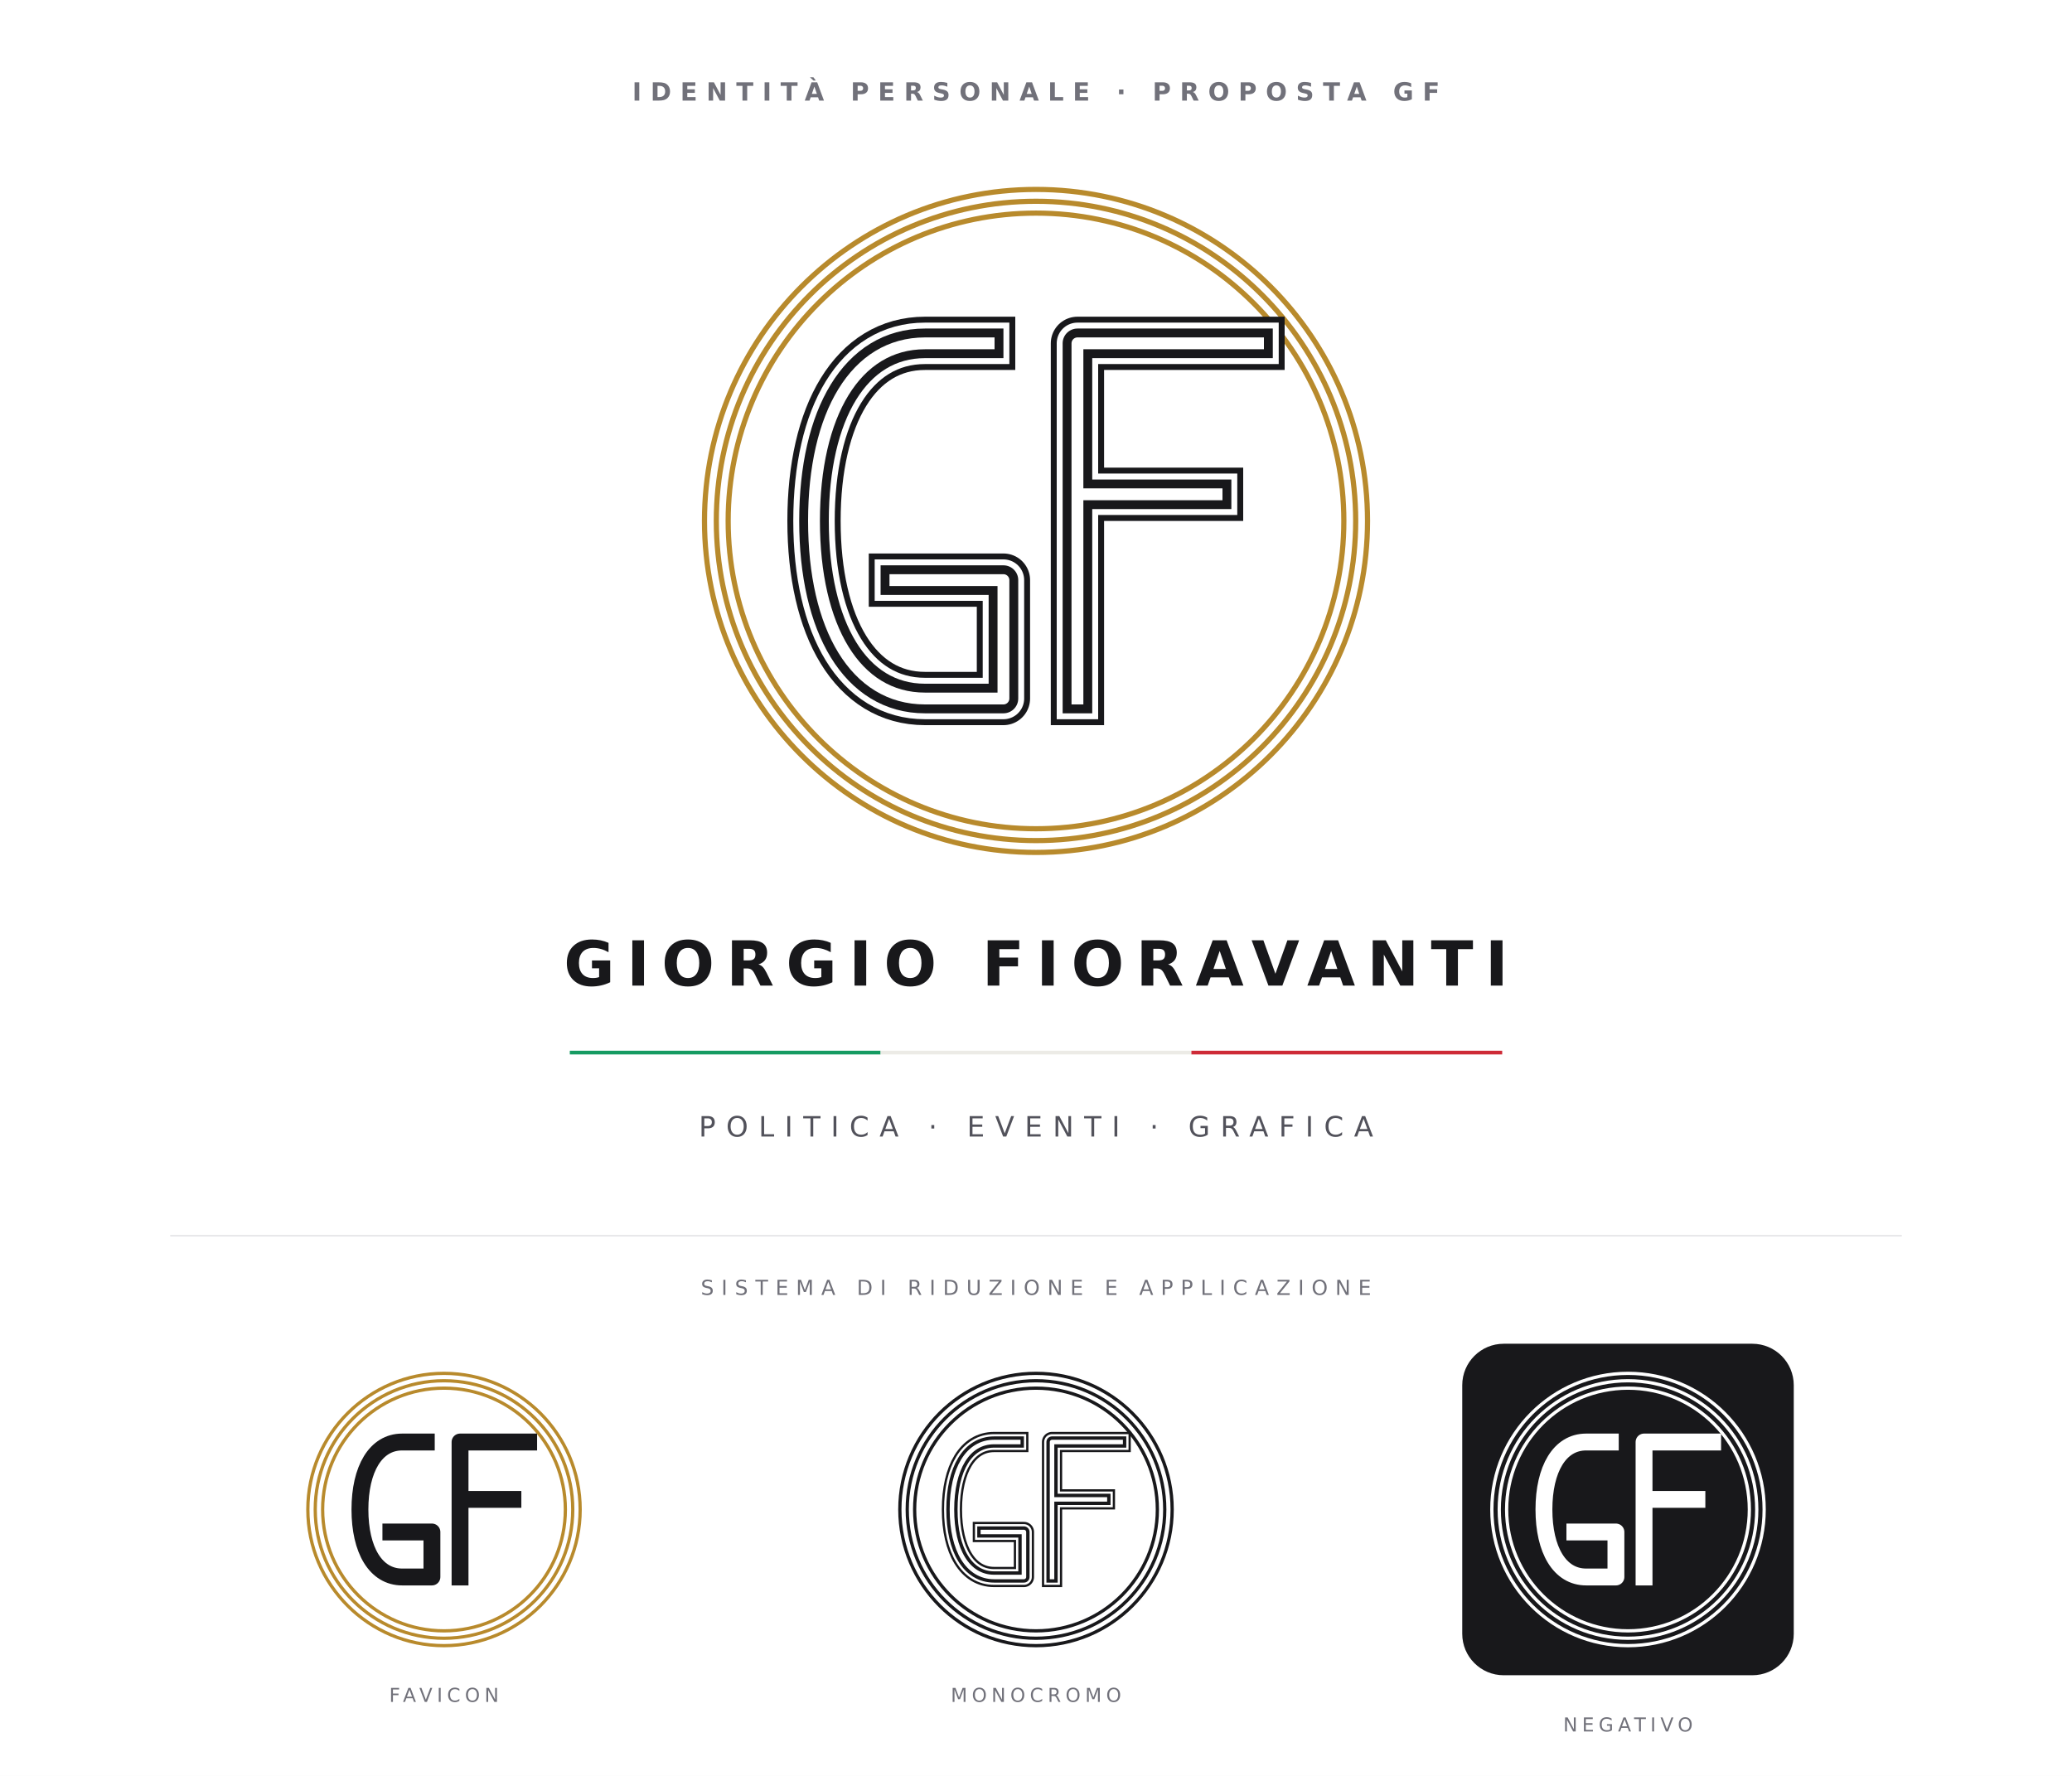
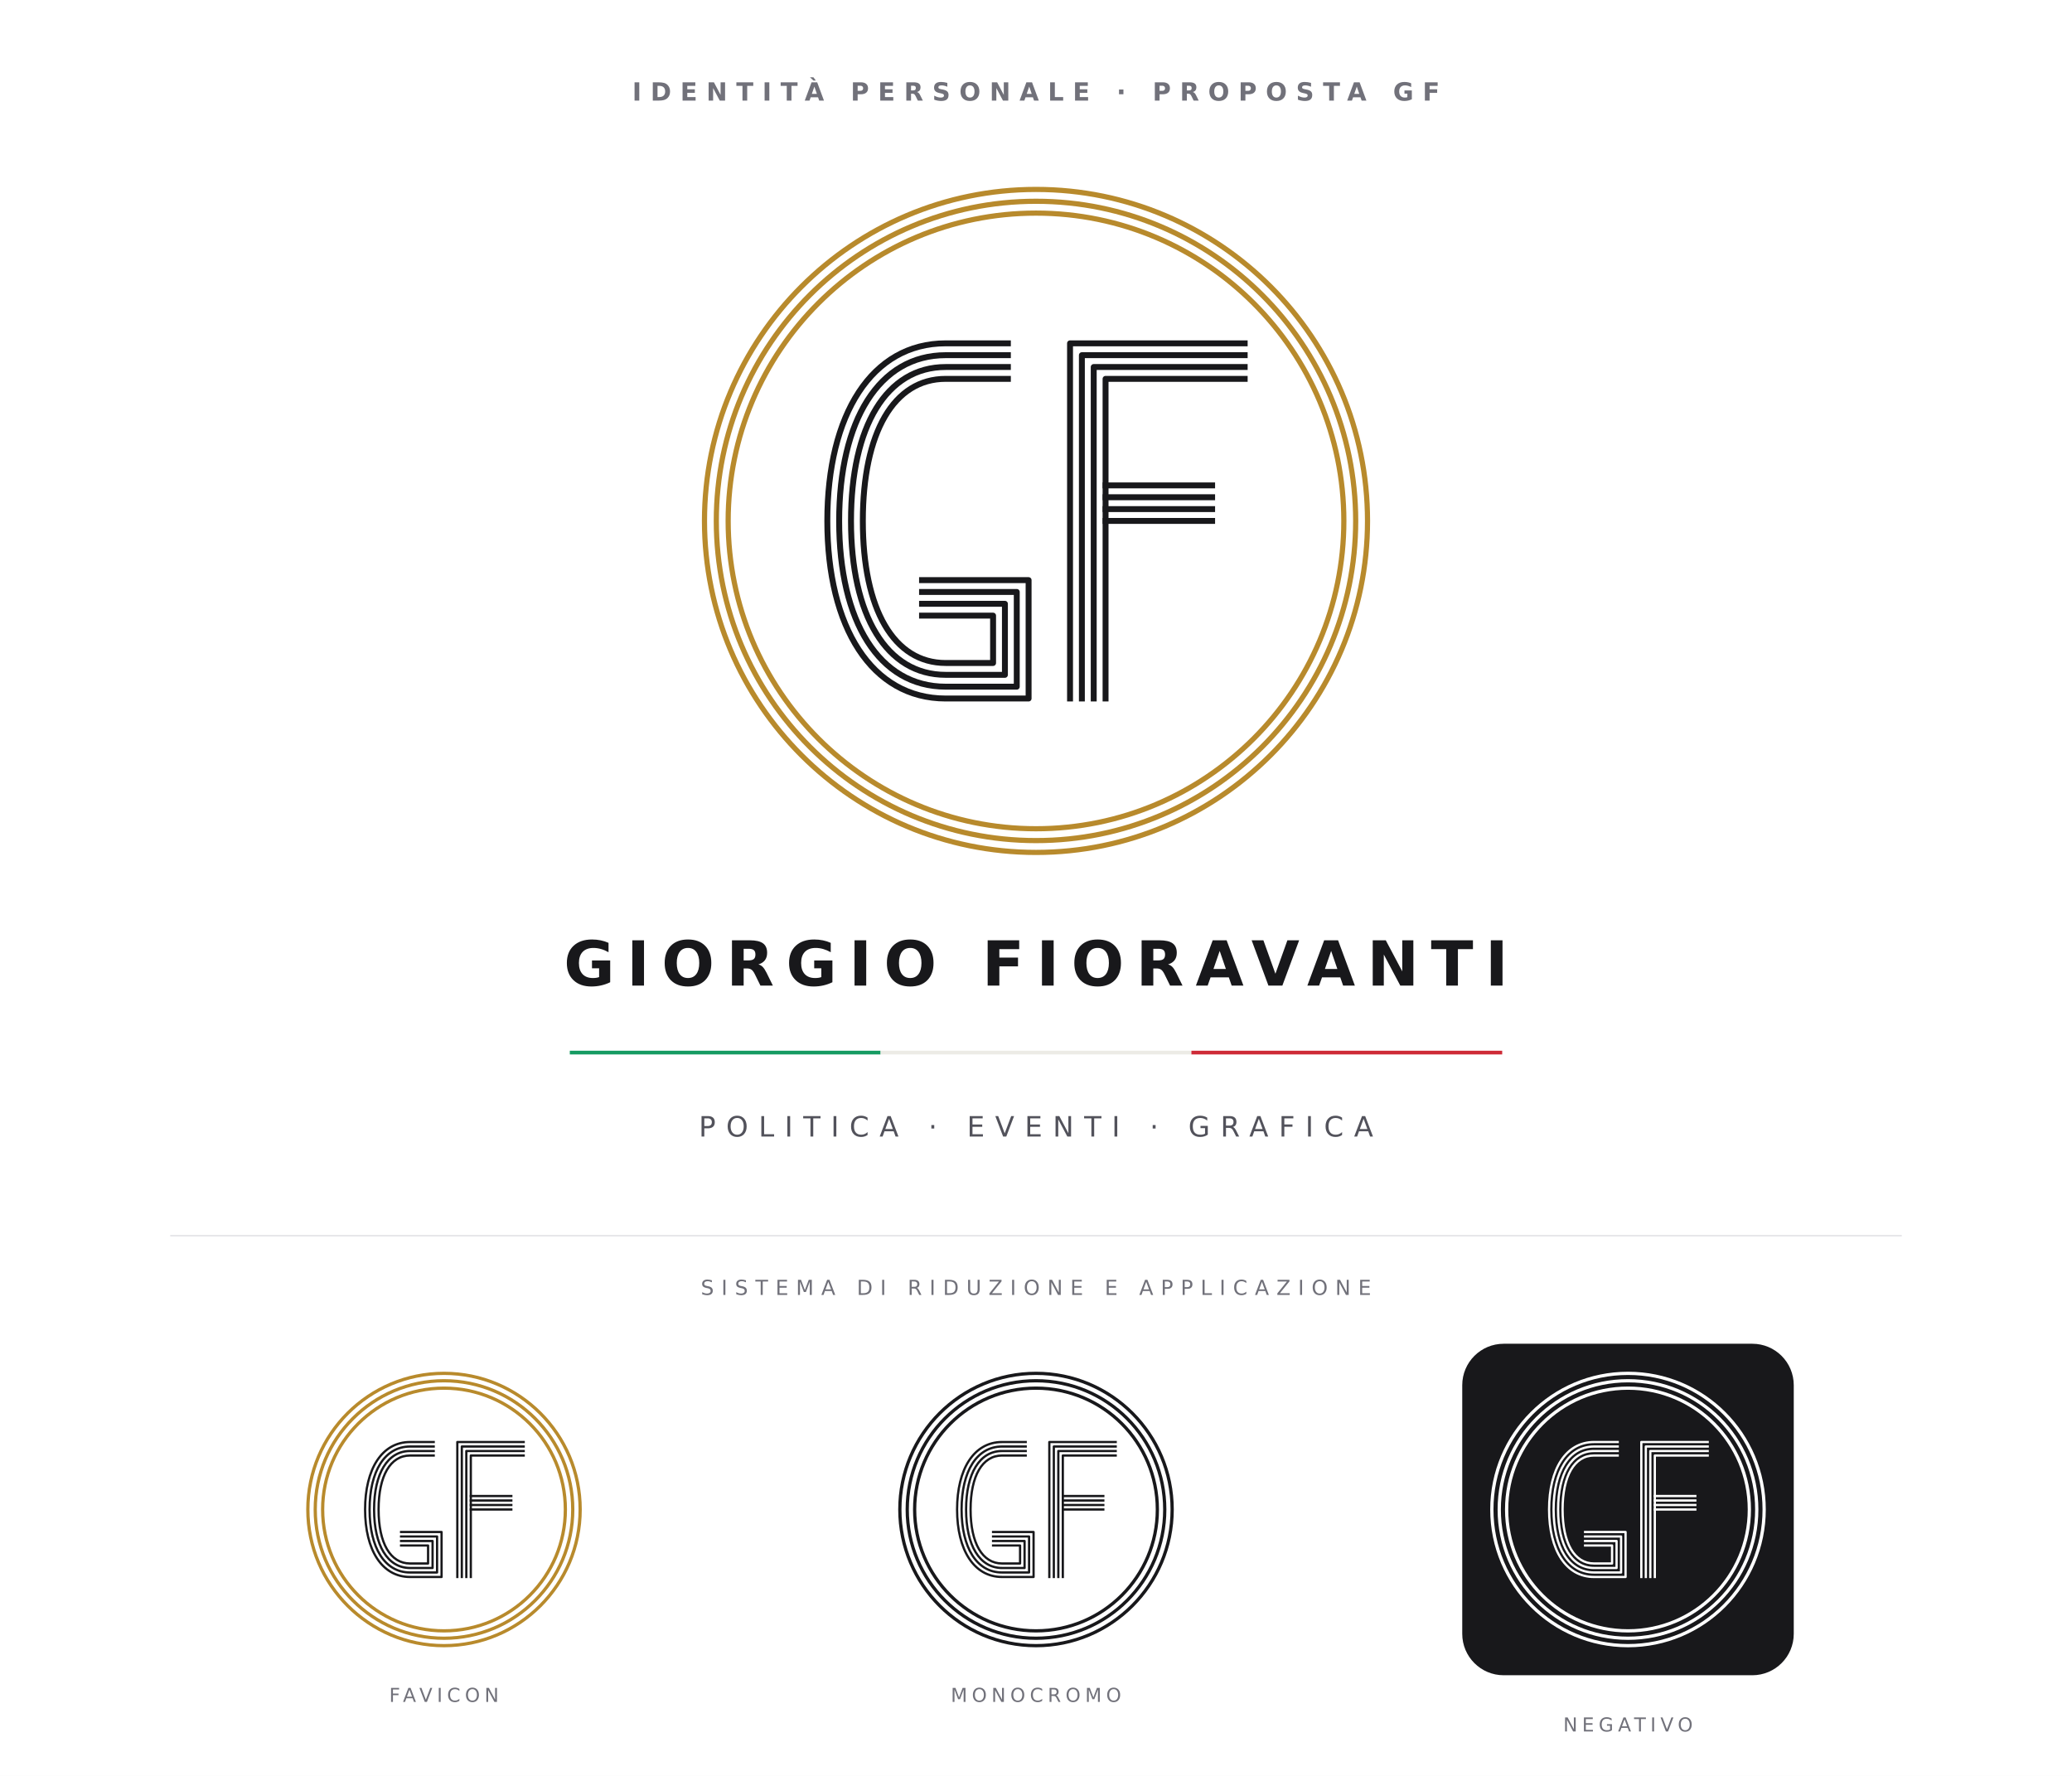
<svg xmlns="http://www.w3.org/2000/svg" viewBox="0 0 1400 1200" role="img" aria-labelledby="title desc">
  <rect width="1400" height="1200" fill="#FFFFFF" />
+   <defs>
+     <g id="gf-linear" fill="none" stroke="currentColor" stroke-width="4" stroke-linecap="square" stroke-linejoin="round">
+       <path d="M-42-120H-84C-134-120-164-72-164 0S-134 120-84 120H-28V40H-100" />
+       <path d="M-42-112H-84C-129-112-156-68-156 0S-129 112-84 112H-36V48H-100" />
+       <path d="M-42-104H-84C-124-104-148-64-148 0S-124 104-84 104H-44V56H-100" />
+       <path d="M-42-96H-84C-119-96-140-60-140 0S-119 96-84 96H-52V64H-100" />
+       <path d="M0 120V-120H118" />
+       <path d="M8 120V-112H118" />
+       <path d="M16 120V-104H118" />
+       <path d="M24 120V-96H118" />
+       <path d="M24-24H96" />
+       <path d="M24-16H96" />
+       <path d="M24-8H96" />
+       <path d="M24 0H96" />
+     </g>
+   </defs>
  <text x="700" y="68" text-anchor="middle" fill="#71717A" font-family="DejaVu Sans, sans-serif" font-size="17" font-weight="600" letter-spacing="6">IDENTITÀ PERSONALE · PROPOSTA GF</text>
  <g transform="translate(700 352)">
    <circle r="224" fill="none" stroke="#B88A2C" stroke-width="3.5" />
    <circle r="216" fill="none" stroke="#B88A2C" stroke-width="3.5" />
    <circle r="208" fill="none" stroke="#B88A2C" stroke-width="3.5" />
-     <g transform="translate(10 0)" fill="none" stroke-linecap="square" stroke-linejoin="round">
-       <path d="M-42-120H-85C-132-120-160-72-160 0S-132 120-85 120H-32V40H-105" stroke="#18181B" stroke-width="36" />
-       <path d="M-42-120H-85C-132-120-160-72-160 0S-132 120-85 120H-32V40H-105" stroke="#FFFFFF" stroke-width="28" />
-       <path d="M-42-120H-85C-132-120-160-72-160 0S-132 120-85 120H-32V40H-105" stroke="#18181B" stroke-width="20" />
-       <path d="M-42-120H-85C-132-120-160-72-160 0S-132 120-85 120H-32V40H-105" stroke="#FFFFFF" stroke-width="8" />
-       <path d="M18 120V-120H140M18-18H112" stroke="#18181B" stroke-width="36" />
-       <path d="M18 120V-120H140M18-18H112" stroke="#FFFFFF" stroke-width="28" />
-       <path d="M18 120V-120H140M18-18H112" stroke="#18181B" stroke-width="20" />
-       <path d="M18 120V-120H140M18-18H112" stroke="#FFFFFF" stroke-width="8" />
-     </g>
+     <use href="#gf-linear" transform="translate(23 0)" color="#18181B" />
  </g>
  <text x="700" y="666" text-anchor="middle" fill="#18181B" font-family="DejaVu Sans, sans-serif" font-size="42" font-weight="700" letter-spacing="8">GIORGIO FIORAVANTI</text>
  <g transform="translate(385 710)">
    <rect width="210" height="2.5" fill="#169B62" />
    <rect x="210" width="210" height="2.5" fill="#ECEBE6" />
    <rect x="420" width="210" height="2.5" fill="#CE2B37" />
  </g>
  <text x="700" y="768" text-anchor="middle" fill="#52525B" font-family="DejaVu Sans, sans-serif" font-size="19" font-weight="500" letter-spacing="7">POLITICA · EVENTI · GRAFICA</text>
  <path d="M115 835H1285" stroke="#E4E4E7" />
  <text x="700" y="875" text-anchor="middle" fill="#71717A" font-family="DejaVu Sans, sans-serif" font-size="14" letter-spacing="5">SISTEMA DI RIDUZIONE E APPLICAZIONE</text>
  <g transform="translate(300 1020)">
    <circle r="92" fill="none" stroke="#B88A2C" stroke-width="2.2" />
    <circle r="87" fill="none" stroke="#B88A2C" stroke-width="2.2" />
    <circle r="82" fill="none" stroke="#B88A2C" stroke-width="2.2" />
-     <g transform="translate(4 0) scale(.38)" fill="none" stroke="#18181B" stroke-width="30" stroke-linecap="square" stroke-linejoin="round">
-       <path d="M-42-120H-85C-132-120-160-72-160 0S-132 120-85 120H-32V40H-105" />
-       <path d="M18 120V-120H140M18-18H112" />
-     </g>
+     <use href="#gf-linear" transform="translate(9 0) scale(.38)" color="#18181B" />
    <text x="0" y="130" text-anchor="middle" fill="#71717A" font-family="DejaVu Sans, sans-serif" font-size="13" letter-spacing="3">FAVICON</text>
  </g>
  <g transform="translate(700 1020)">
    <circle r="92" fill="none" stroke="#18181B" stroke-width="2.2" />
    <circle r="87" fill="none" stroke="#18181B" stroke-width="2.2" />
    <circle r="82" fill="none" stroke="#18181B" stroke-width="2.2" />
-     <g transform="translate(4 0) scale(.38)" fill="none" stroke-linecap="square" stroke-linejoin="round">
-       <path d="M-42-120H-85C-132-120-160-72-160 0S-132 120-85 120H-32V40H-105" stroke="#18181B" stroke-width="36" />
-       <path d="M-42-120H-85C-132-120-160-72-160 0S-132 120-85 120H-32V40H-105" stroke="#FFFFFF" stroke-width="28" />
-       <path d="M-42-120H-85C-132-120-160-72-160 0S-132 120-85 120H-32V40H-105" stroke="#18181B" stroke-width="20" />
-       <path d="M-42-120H-85C-132-120-160-72-160 0S-132 120-85 120H-32V40H-105" stroke="#FFFFFF" stroke-width="8" />
-       <path d="M18 120V-120H140M18-18H112" stroke="#18181B" stroke-width="36" />
-       <path d="M18 120V-120H140M18-18H112" stroke="#FFFFFF" stroke-width="28" />
-       <path d="M18 120V-120H140M18-18H112" stroke="#18181B" stroke-width="20" />
-       <path d="M18 120V-120H140M18-18H112" stroke="#FFFFFF" stroke-width="8" />
-     </g>
+     <use href="#gf-linear" transform="translate(9 0) scale(.38)" color="#18181B" />
    <text x="0" y="130" text-anchor="middle" fill="#71717A" font-family="DejaVu Sans, sans-serif" font-size="13" letter-spacing="3">MONOCROMO</text>
  </g>
  <g transform="translate(1100 1020)">
    <rect x="-112" y="-112" width="224" height="224" rx="28" fill="#18181B" />
    <circle r="92" fill="none" stroke="#FFFFFF" stroke-width="2.2" />
    <circle r="87" fill="none" stroke="#FFFFFF" stroke-width="2.2" />
    <circle r="82" fill="none" stroke="#FFFFFF" stroke-width="2.2" />
-     <g transform="translate(4 0) scale(.38)" fill="none" stroke="#FFFFFF" stroke-width="30" stroke-linecap="square" stroke-linejoin="round">
-       <path d="M-42-120H-85C-132-120-160-72-160 0S-132 120-85 120H-32V40H-105" />
-       <path d="M18 120V-120H140M18-18H112" />
-     </g>
+     <use href="#gf-linear" transform="translate(9 0) scale(.38)" color="#FFFFFF" />
    <text x="0" y="150" text-anchor="middle" fill="#71717A" font-family="DejaVu Sans, sans-serif" font-size="13" letter-spacing="3">NEGATIVO</text>
  </g>
</svg>
